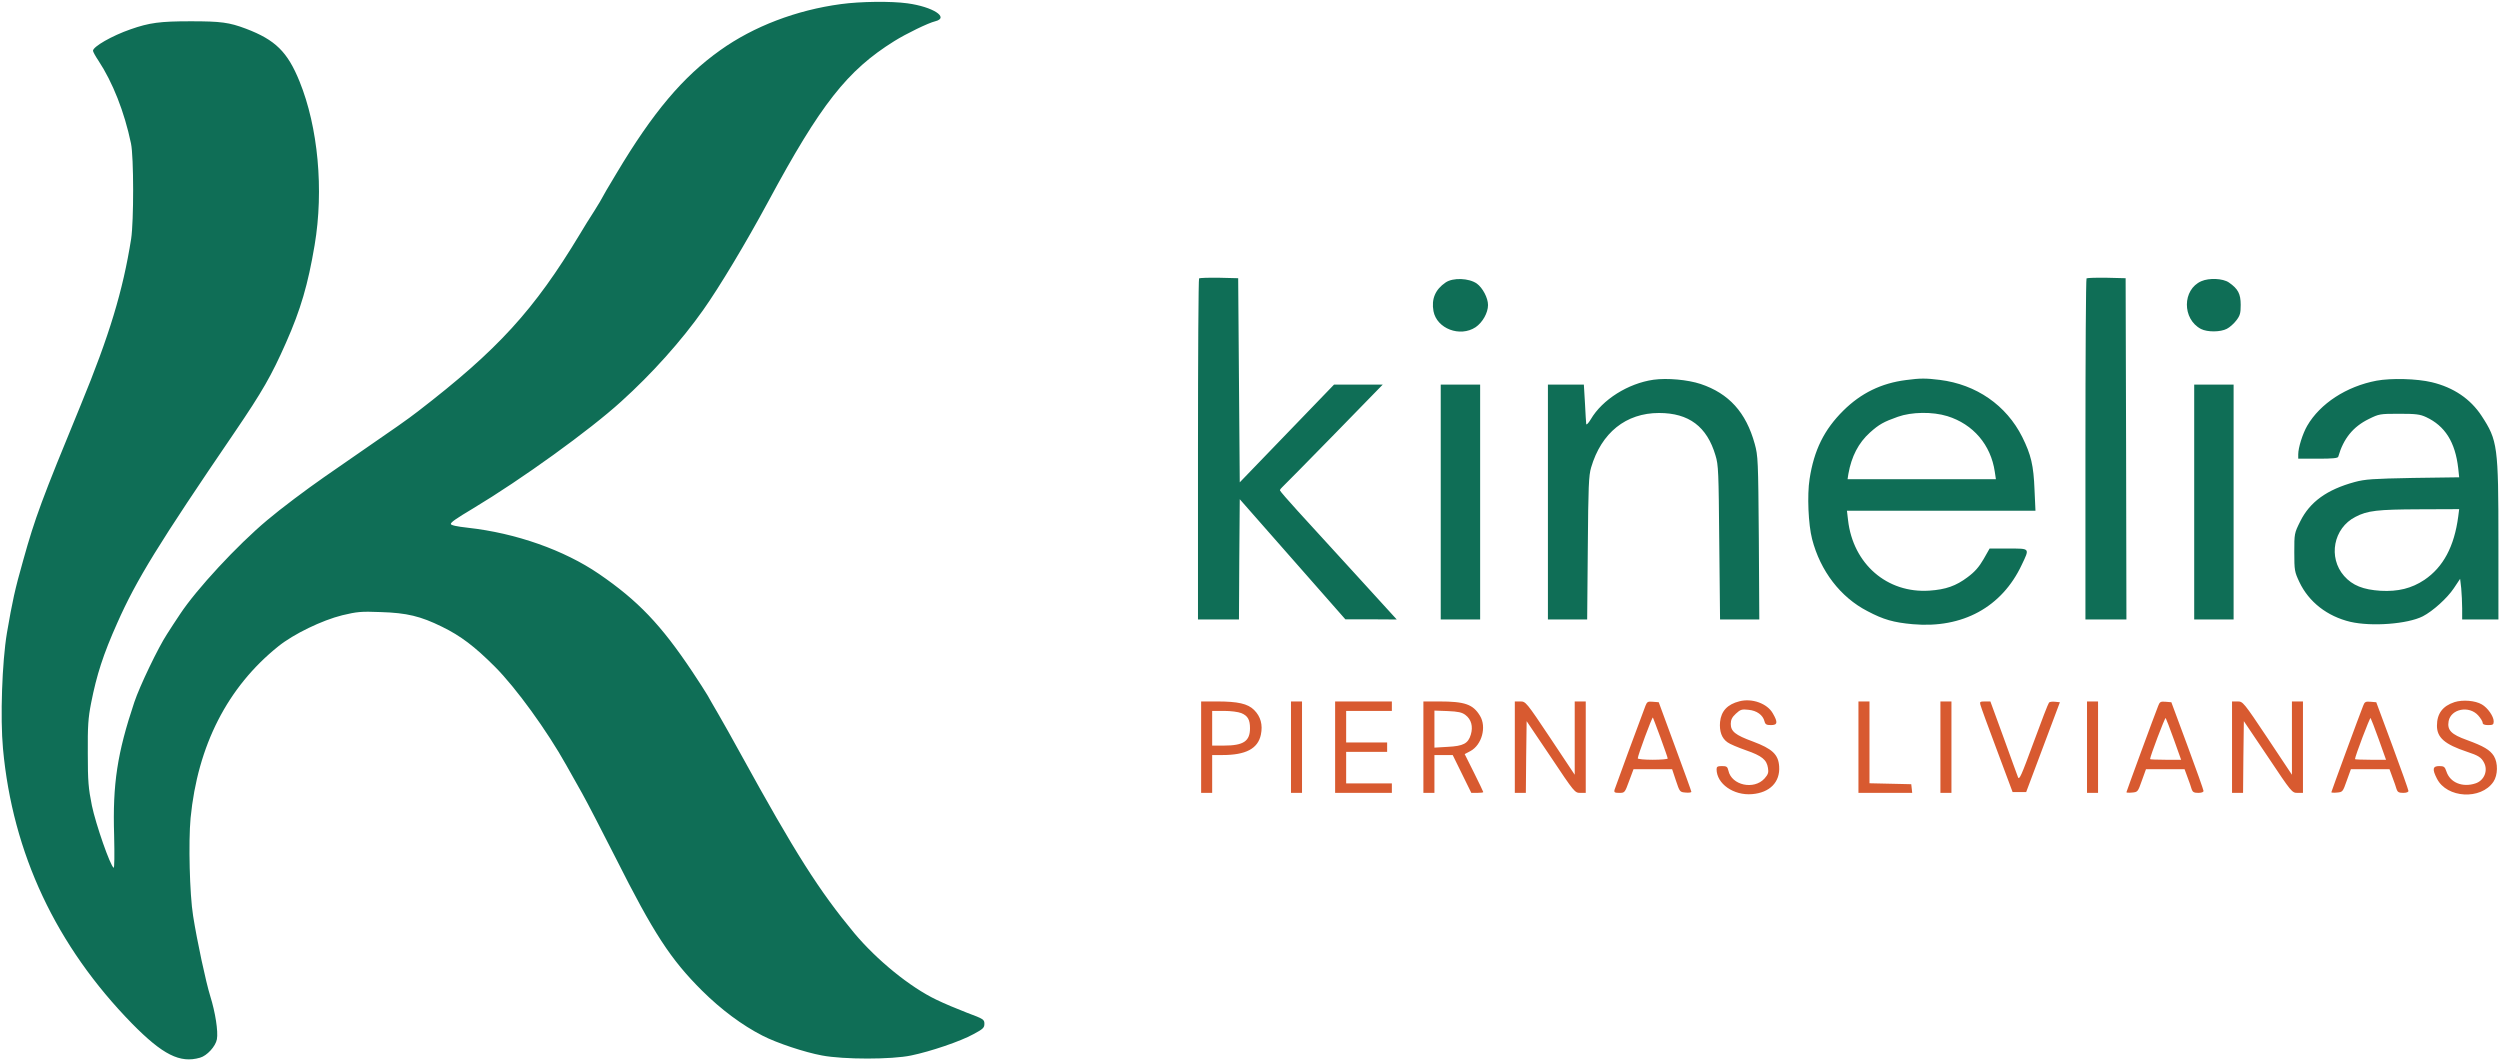
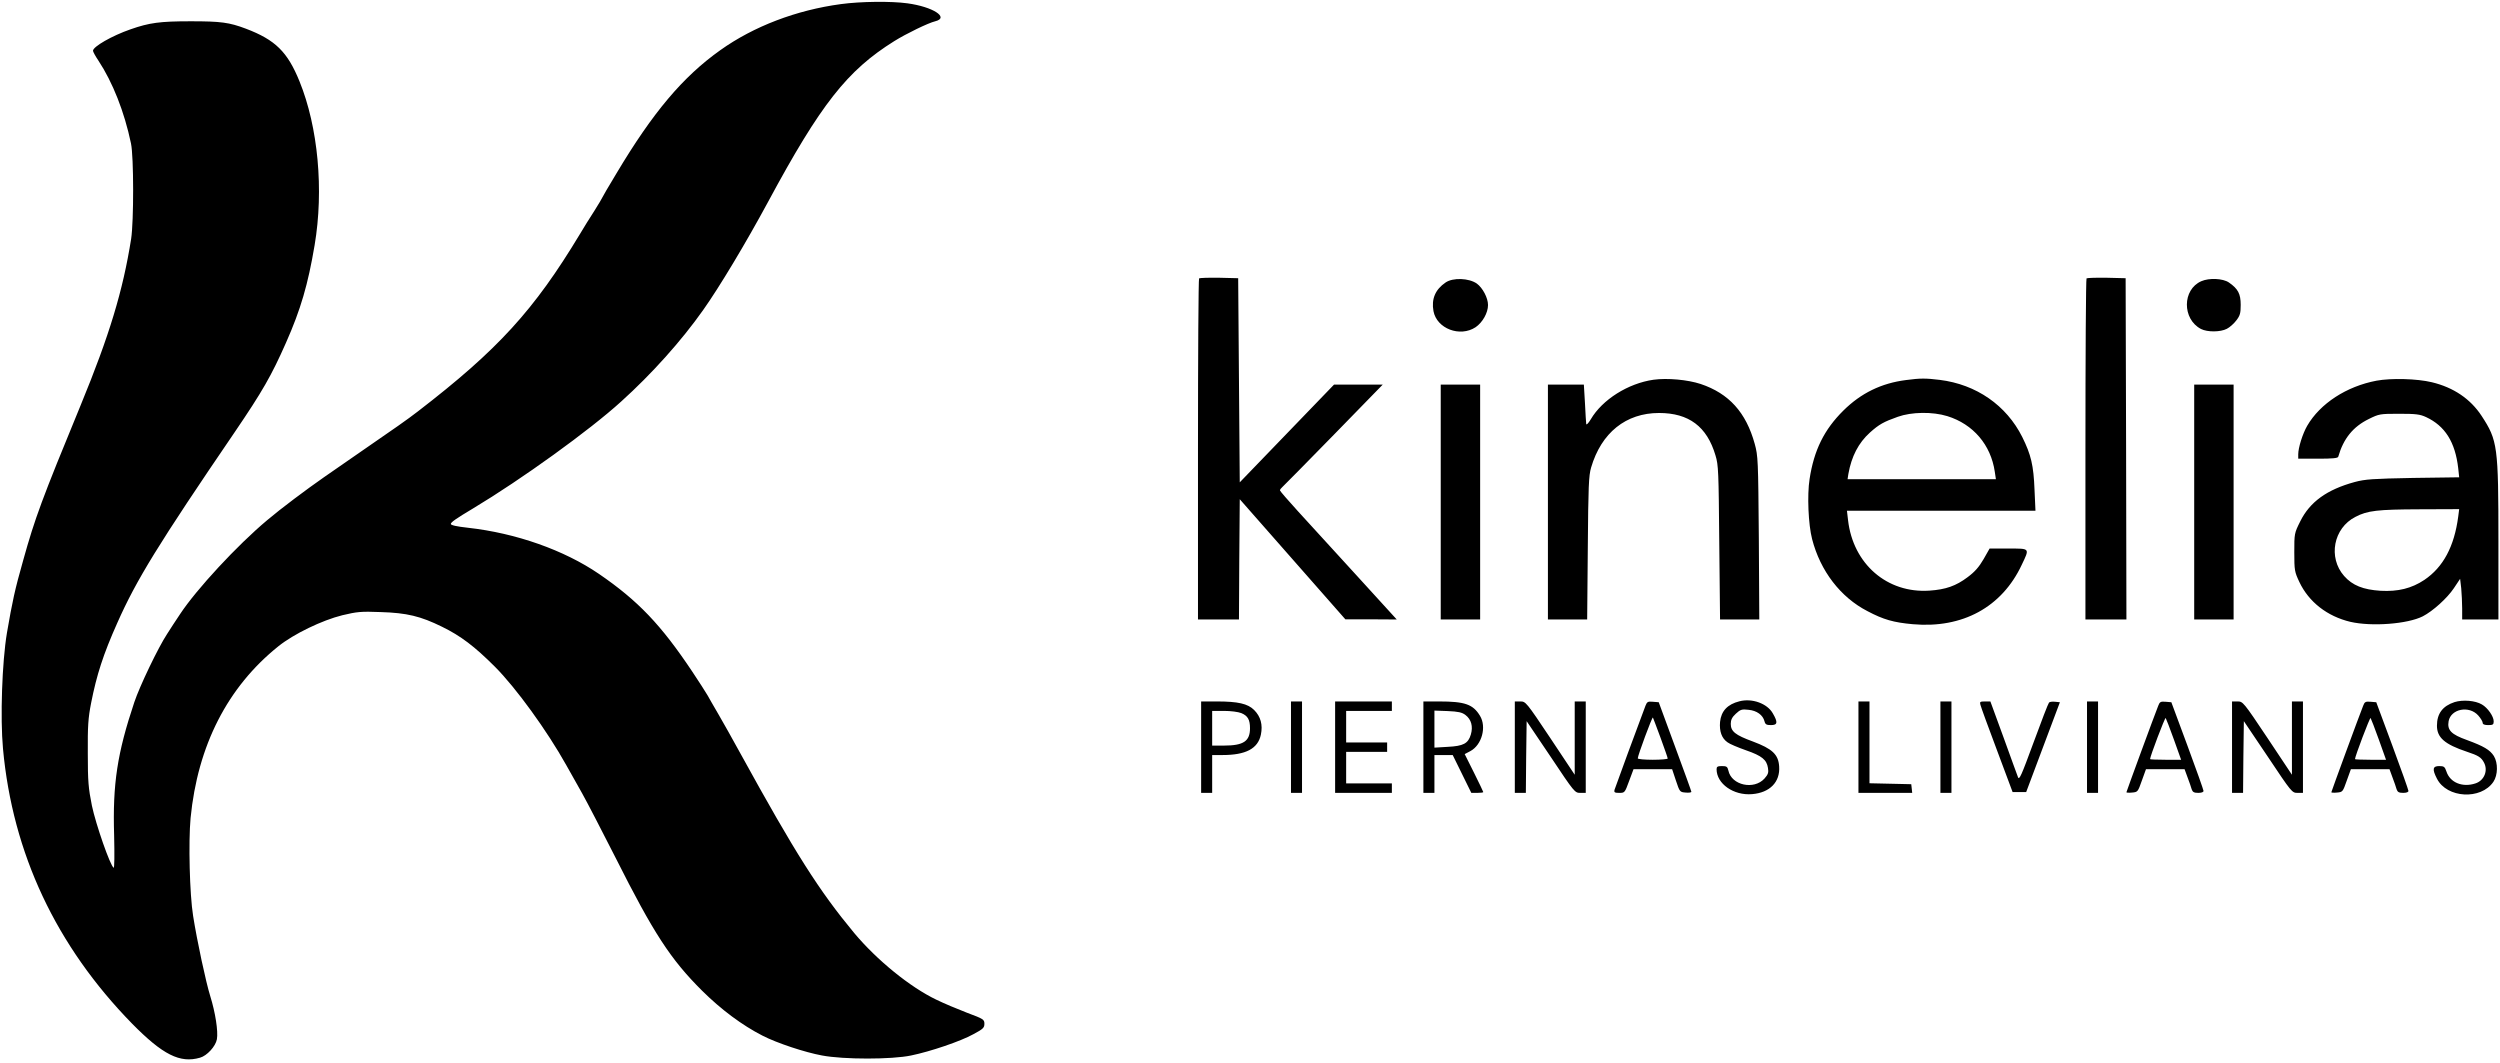
<svg xmlns="http://www.w3.org/2000/svg" viewBox="0 0 1586 674" width="1586" height="674">
-   <g transform="translate(0,674) scale(0.1,-0.1)" stroke="none" fill="#0F6E56">
+   <g transform="translate(0,674) scale(0.1,-0.1)" stroke="none" fill="currentColor">
    <path d="M5335 6714 c-283 -38 -553 -141 -765 -292 -238 -169 -428 -395 -658 -780 -51 -84 -92 -155 -92 -157 0 -2 -22 -39 -49 -82 -28 -43 -69 -109 -92 -148 -291 -483 -519 -733 -1028 -1125 -25 -20 -82 -61 -126 -92 -90 -62 -363 -252 -469 -325 -112 -78 -275 -200 -361 -273 -190 -159 -449 -439 -552 -595 -26 -38 -63 -96 -83 -127 -56 -85 -174 -331 -208 -433 -108 -323 -138 -518 -128 -843 3 -127 2 -211 -3 -207 -22 13 -113 275 -138 394 -22 111 -26 151 -26 331 -1 173 2 223 21 320 35 178 77 309 166 508 121 273 260 499 744 1209 177 260 235 362 326 568 94 212 140 371 182 620 59 350 22 749 -96 1039 -76 187 -153 263 -340 334 -106 40 -159 47 -350 47 -195 0 -262 -9 -382 -51 -118 -41 -238 -110 -238 -136 0 -6 15 -34 34 -62 91 -138 165 -325 207 -526 18 -85 18 -493 1 -605 -52 -329 -138 -613 -320 -1055 -248 -602 -290 -716 -365 -985 -53 -187 -68 -257 -103 -460 -31 -185 -43 -539 -25 -735 61 -664 337 -1251 819 -1744 194 -197 304 -253 431 -216 44 12 99 72 107 117 9 49 -10 171 -42 273 -28 90 -84 351 -109 510 -22 137 -30 468 -16 620 45 460 234 831 557 1090 97 78 277 165 406 197 93 22 117 25 243 20 166 -5 253 -26 389 -93 119 -58 207 -125 336 -254 132 -132 331 -406 453 -625 19 -33 63 -112 99 -176 36 -64 131 -249 213 -410 241 -479 349 -645 549 -844 121 -120 254 -219 383 -285 91 -47 269 -106 378 -126 137 -26 442 -26 565 0 122 25 314 90 395 135 62 33 70 41 70 66 0 27 -5 31 -110 70 -60 23 -148 60 -195 83 -167 80 -377 251 -521 423 -223 269 -373 505 -719 1134 -51 94 -116 208 -143 255 -27 47 -59 101 -69 120 -11 19 -54 86 -96 149 -199 298 -344 450 -592 620 -221 151 -526 259 -832 293 -72 8 -108 16 -108 24 0 11 35 35 142 99 305 183 738 495 939 678 194 175 382 385 519 579 103 145 271 425 413 688 334 620 502 833 800 1019 75 47 217 116 260 126 92 23 -14 92 -177 114 -102 14 -297 12 -421 -5z M7607 4974 c-4 -4 -7 -493 -7 -1086 l0 -1078 130 0 130 0 2 381 3 382 335 -381 335 -381 163 0 163 -1 -258 283 c-142 155 -308 337 -370 405 -62 68 -113 127 -113 131 0 5 7 14 15 21 8 7 155 156 326 331 l311 319 -154 0 -155 0 -299 -310 -299 -310 -5 648 -5 647 -121 3 c-66 1 -123 -1 -127 -4z M13237 4974 c-4 -4 -7 -493 -7 -1086 l0 -1078 130 0 130 0 -2 1083 -3 1082 -121 3 c-66 1 -123 -1 -127 -4z M9171 4948 c-66 -45 -91 -105 -77 -182 21 -111 168 -167 267 -102 44 30 79 91 79 141 0 45 -34 109 -71 136 -50 35 -151 39 -198 7z M13965 4956 c-121 -53 -122 -240 -2 -303 41 -21 124 -20 164 1 18 9 45 33 60 53 24 31 28 46 28 99 0 70 -17 102 -75 142 -38 26 -125 30 -175 8z M10490 4331 c-161 -23 -325 -126 -398 -251 -15 -25 -28 -38 -29 -30 -1 8 -5 68 -8 133 l-7 117 -114 0 -114 0 0 -745 0 -745 124 0 125 0 4 453 c3 393 6 460 21 511 65 221 221 346 431 346 189 0 304 -86 358 -269 19 -61 20 -104 24 -553 l5 -488 125 0 124 0 -3 518 c-4 494 -5 520 -26 596 -55 200 -164 320 -343 380 -82 27 -211 39 -299 27z M12092 4329 c-157 -20 -286 -83 -398 -194 -121 -120 -186 -250 -214 -434 -16 -102 -8 -289 16 -381 52 -202 180 -369 351 -457 102 -54 166 -72 288 -83 315 -28 565 108 691 377 51 107 54 103 -85 103 l-119 0 -38 -67 c-29 -50 -56 -81 -102 -115 -73 -55 -138 -78 -242 -85 -268 -18 -484 169 -516 447 l-7 60 598 0 598 0 -6 133 c-6 155 -22 222 -78 335 -101 201 -291 333 -523 362 -90 11 -123 11 -214 -1z m262 -229 c164 -51 276 -182 301 -353 l7 -47 -471 0 -470 0 5 33 c20 112 64 197 137 263 58 52 87 68 177 100 87 31 220 33 314 4z M15077 4325 c-191 -36 -358 -145 -440 -286 -29 -50 -57 -139 -57 -181 l0 -28 125 0 c92 0 127 3 129 13 33 115 94 190 194 239 65 32 70 33 192 33 106 0 132 -3 171 -21 120 -56 185 -158 204 -325 l6 -57 -293 -4 c-256 -5 -303 -8 -370 -26 -176 -48 -284 -126 -345 -249 -38 -76 -38 -78 -38 -197 0 -115 2 -124 32 -188 60 -127 177 -218 324 -253 135 -31 362 -14 459 35 64 33 155 115 197 178 l40 60 7 -60 c3 -34 6 -92 6 -129 l0 -69 115 0 115 0 0 494 c0 607 -5 642 -107 798 -71 108 -178 180 -315 213 -95 23 -259 27 -351 10z m518 -862 c-25 -190 -95 -321 -215 -402 -81 -54 -167 -75 -277 -69 -111 7 -179 34 -232 94 -103 117 -68 304 72 375 76 40 141 47 405 48 l253 1 -6 -47z M9140 3555 l0 -745 125 0 125 0 0 745 0 745 -125 0 -125 0 0 -745z M13920 3555 l0 -745 125 0 125 0 0 745 0 745 -125 0 -125 0 0 -745z" />
  </g>
-   <g transform="translate(0,674) scale(0.1,-0.1)" stroke="none" fill="#D85A30">
+   <g transform="translate(0,674) scale(0.1,-0.1)" stroke="none" fill="currentColor">
    <path d="M11035 2291 c-76 -19 -116 -62 -123 -131 -5 -59 10 -103 47 -129 14 -11 67 -33 118 -51 101 -35 131 -60 139 -112 5 -29 1 -41 -22 -67 -67 -74 -209 -43 -229 50 -6 25 -11 29 -41 29 -28 0 -34 -4 -34 -20 0 -92 108 -168 225 -158 113 9 179 77 172 176 -5 76 -44 112 -167 158 -112 41 -140 64 -140 112 0 25 8 42 32 64 29 27 38 30 81 25 52 -5 91 -33 101 -73 5 -20 13 -24 41 -24 42 0 45 17 12 74 -35 63 -132 98 -212 77z M15572 2286 c-76 -25 -112 -73 -112 -150 0 -75 49 -118 190 -165 73 -24 91 -36 108 -68 28 -51 2 -115 -54 -133 -82 -27 -161 5 -184 76 -10 30 -16 34 -46 34 -41 0 -45 -20 -14 -80 63 -124 279 -136 358 -20 29 43 30 120 3 164 -25 39 -64 62 -170 101 -101 36 -127 63 -117 120 15 78 130 101 188 36 15 -17 28 -38 28 -46 0 -10 11 -15 35 -15 30 0 35 3 35 24 0 31 -38 86 -75 107 -42 25 -121 31 -173 15z M7620 2000 l0 -290 35 0 35 0 0 120 0 120 65 0 c148 0 225 40 244 129 13 63 -1 115 -43 157 -40 40 -103 54 -236 54 l-100 0 0 -290z m255 216 c41 -17 55 -42 55 -96 0 -82 -41 -110 -165 -110 l-75 0 0 110 0 110 75 0 c43 0 90 -6 110 -14z M8190 2000 l0 -290 35 0 35 0 0 290 0 290 -35 0 -35 0 0 -290z M8470 2000 l0 -290 180 0 180 0 0 30 0 30 -145 0 -145 0 0 100 0 100 130 0 130 0 0 30 0 30 -130 0 -130 0 0 100 0 100 145 0 145 0 0 30 0 30 -180 0 -180 0 0 -290z M9030 2000 l0 -290 35 0 35 0 0 120 0 120 58 0 58 0 59 -120 59 -120 38 0 c21 0 38 2 38 5 0 3 -27 58 -59 123 l-59 118 36 19 c73 39 104 154 61 224 -44 73 -96 91 -259 91 l-100 0 0 -290z m267 204 c37 -28 49 -73 34 -124 -17 -57 -47 -73 -147 -78 l-84 -5 0 118 0 117 84 -3 c67 -3 91 -8 113 -25z M9610 2000 l0 -290 35 0 35 0 2 228 3 227 153 -227 c150 -225 153 -228 187 -228 l35 0 0 290 0 290 -35 0 -35 0 0 -232 0 -233 -155 233 c-153 229 -156 232 -190 232 l-35 0 0 -290z M10439 2263 c-39 -102 -193 -521 -197 -535 -3 -15 2 -18 31 -18 34 0 35 1 62 75 l28 75 123 0 122 0 24 -72 c24 -72 25 -73 61 -76 20 -2 37 0 37 5 0 4 -47 134 -104 288 l-103 280 -37 3 c-32 3 -37 0 -47 -25z m95 -202 c25 -69 46 -128 46 -133 0 -4 -43 -8 -95 -8 -52 0 -95 4 -95 9 0 18 91 264 96 259 1 -2 23 -59 48 -127z M11790 2000 l0 -290 171 0 170 0 -3 28 -3 27 -132 3 -133 3 0 259 0 260 -35 0 -35 0 0 -290z M12310 2000 l0 -290 35 0 35 0 0 290 0 290 -35 0 -35 0 0 -290z M12564 2268 c3 -13 50 -142 105 -288 l99 -265 43 0 43 0 107 285 107 285 -30 3 c-17 2 -34 0 -39 -5 -5 -5 -49 -119 -98 -253 -78 -212 -91 -242 -99 -220 -5 14 -47 127 -92 253 l-83 227 -34 0 c-31 0 -35 -2 -29 -22z M13240 2000 l0 -290 35 0 35 0 0 290 0 290 -35 0 -35 0 0 -290z M13692 2263 c-23 -57 -202 -545 -202 -549 0 -3 16 -4 36 -2 36 3 37 5 62 76 l26 72 122 0 123 0 19 -52 c11 -29 23 -63 26 -75 6 -18 15 -23 42 -23 21 0 34 5 33 13 0 6 -46 136 -102 287 l-102 275 -36 3 c-32 3 -38 -1 -47 -25z m99 -214 l46 -129 -98 0 c-55 0 -99 2 -99 4 0 17 94 265 99 261 3 -4 26 -64 52 -136z M14160 2000 l0 -290 35 0 35 0 2 228 3 227 153 -227 c150 -225 153 -228 187 -228 l35 0 0 290 0 290 -35 0 -35 0 0 -232 0 -233 -155 233 c-153 229 -156 232 -190 232 l-35 0 0 -290z M14992 2263 c-23 -57 -202 -545 -202 -549 0 -3 16 -4 36 -2 36 3 37 5 62 76 l26 72 122 0 123 0 19 -52 c11 -29 23 -63 26 -75 6 -18 15 -23 42 -23 21 0 34 5 33 13 0 6 -46 136 -102 287 l-102 275 -36 3 c-32 3 -38 -1 -47 -25z m99 -214 l46 -129 -98 0 c-55 0 -99 2 -99 4 0 17 94 265 99 261 3 -4 26 -64 52 -136z" />
  </g>
</svg>
